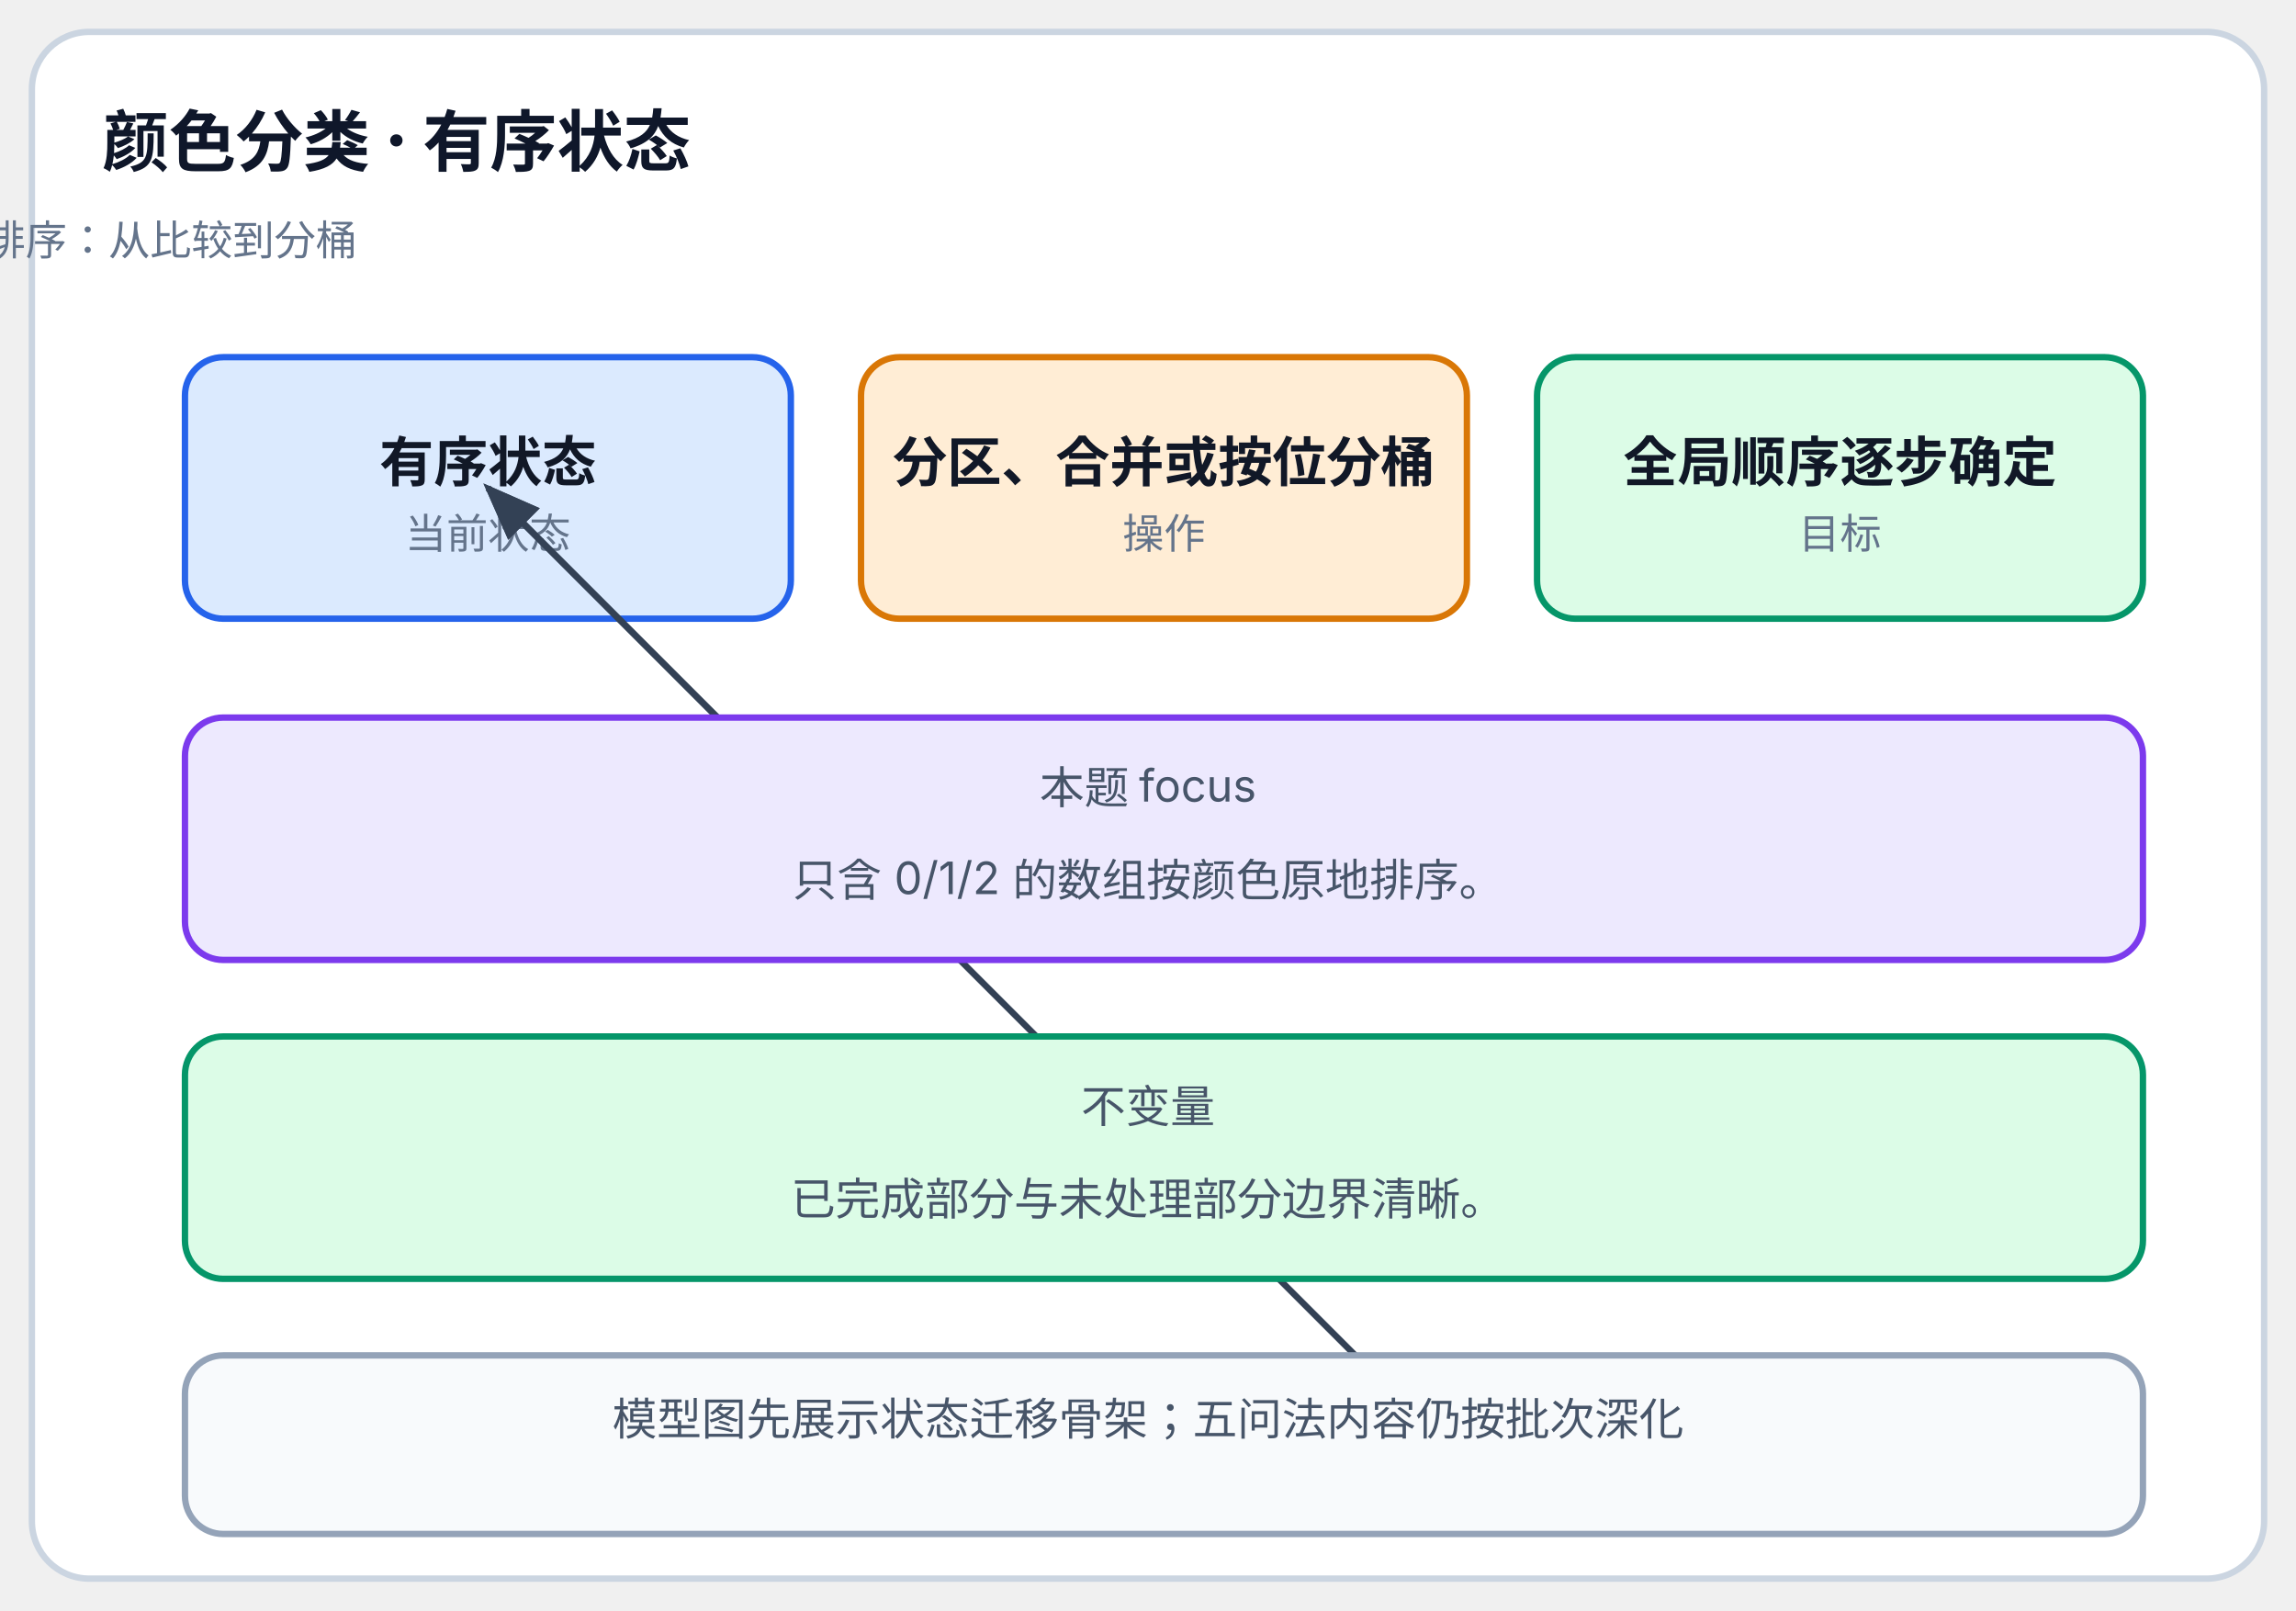
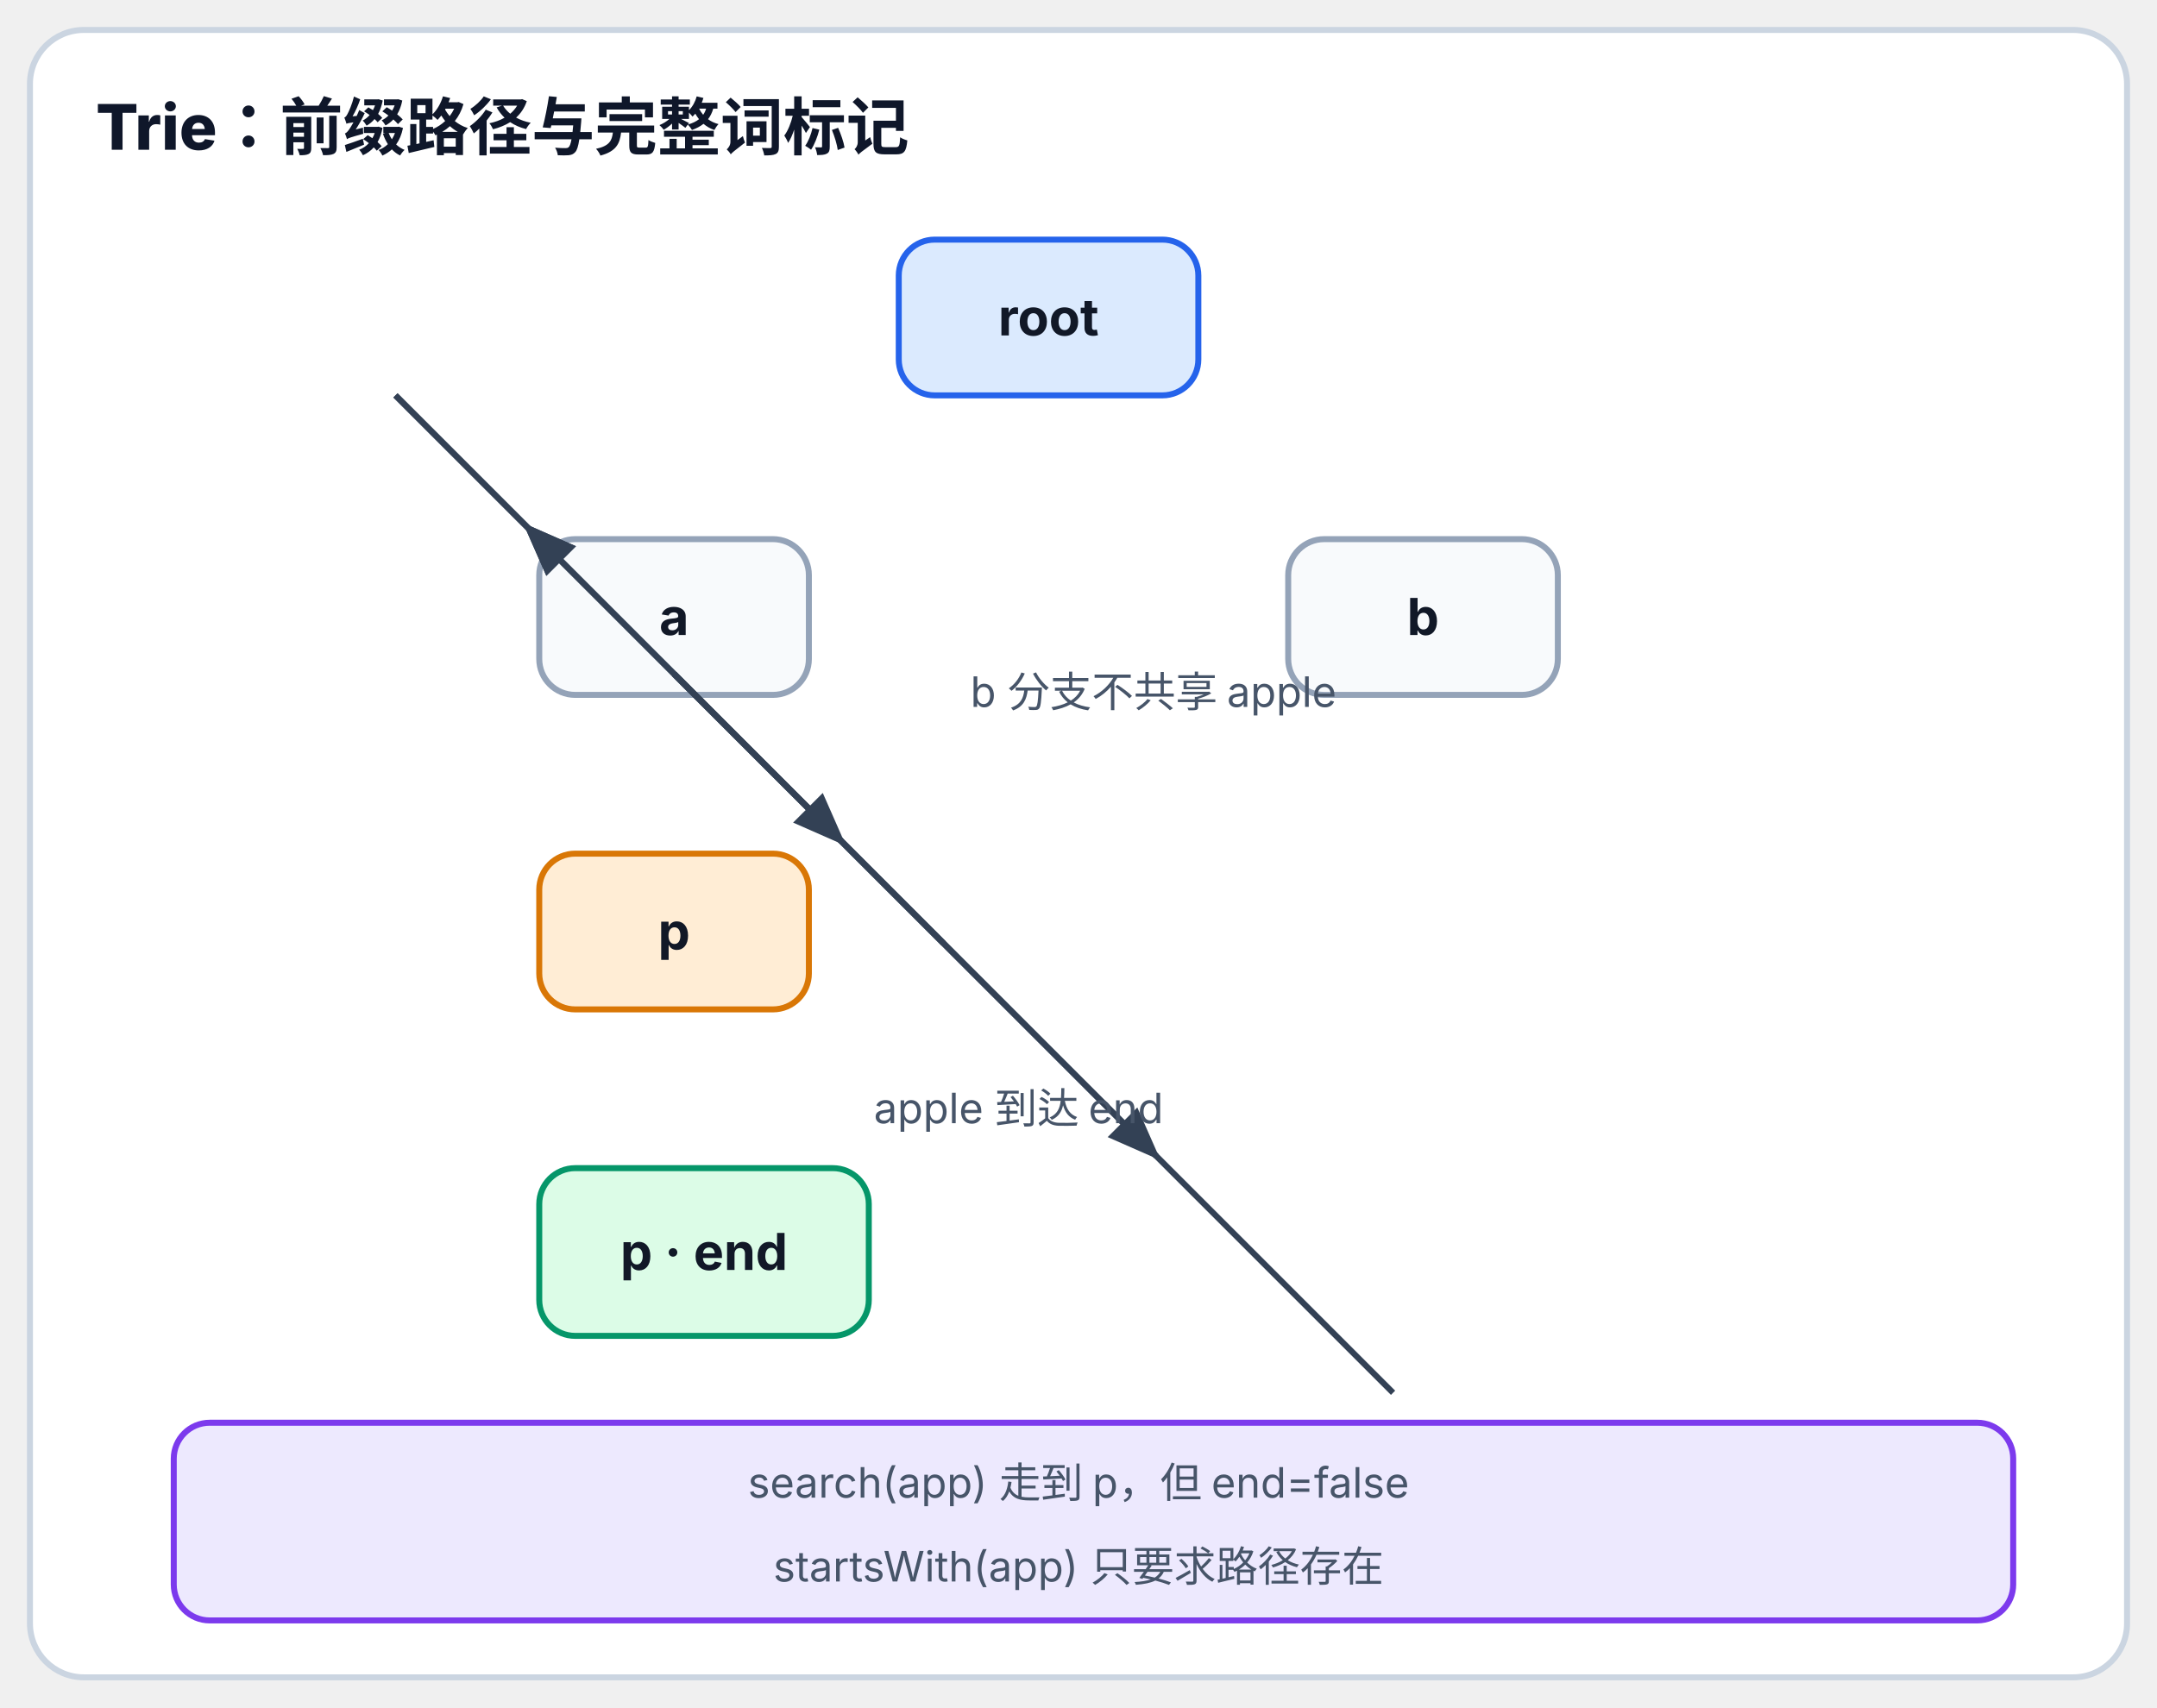
- <svg xmlns="http://www.w3.org/2000/svg" viewBox="0 0 720 505" role="img" aria-labelledby="t d">
+ <svg xmlns="http://www.w3.org/2000/svg" viewBox="0 0 720 570" role="img" aria-labelledby="t d">
  <defs>
    <marker id="arrow" markerWidth="9" markerHeight="7" refX="8" refY="3.5" orient="auto">
      <path d="M0,0 L9,3.5 L0,7 Z" fill="#334155" />
    </marker>
    <marker id="blue-arrow" markerWidth="9" markerHeight="7" refX="8" refY="3.5" orient="auto">
      <path d="M0,0 L9,3.5 L0,7 Z" fill="#2563eb" />
    </marker>
    <marker id="green-arrow" markerWidth="9" markerHeight="7" refX="8" refY="3.5" orient="auto">
      <path d="M0,0 L9,3.5 L0,7 Z" fill="#059669" />
    </marker>
    <marker id="red-arrow" markerWidth="9" markerHeight="7" refX="8" refY="3.5" orient="auto">
      <path d="M0,0 L9,3.5 L0,7 Z" fill="#dc2626" />
    </marker>
  </defs>
  <style>
.panel{fill:#fff;stroke:#cbd5e1;stroke-width:2}
.box{stroke-width:2}
.plain{fill:#f8fafc;stroke:#94a3b8}
.blue{fill:#dbeafe;stroke:#2563eb}
.green{fill:#dcfce7;stroke:#059669}
.orange{fill:#ffedd5;stroke:#d97706}
.red{fill:#fee2e2;stroke:#dc2626}
.purple{fill:#ede9fe;stroke:#7c3aed}
.line{stroke:#64748b;stroke-width:2;fill:none}
.arrow{stroke:#334155;stroke-width:2;fill:none;marker-end:url(#arrow)}
.flow{stroke:#2563eb;stroke-width:3;fill:none;marker-end:url(#blue-arrow)}
.bad{stroke:#dc2626;stroke-width:3;fill:none;marker-end:url(#red-arrow)}
.good{stroke:#059669;stroke-width:3;fill:none;marker-end:url(#green-arrow)}
.t{font-family:-apple-system,BlinkMacSystemFont,'Segoe UI','Noto Sans SC','PingFang SC',sans-serif;font-size:17px;fill:#111827;text-anchor:middle;font-weight:650}
.s{font-family:-apple-system,BlinkMacSystemFont,'Segoe UI','Noto Sans SC','PingFang SC',sans-serif;font-size:14px;fill:#475569;text-anchor:middle}
.small{font-family:-apple-system,BlinkMacSystemFont,'Segoe UI','Noto Sans SC','PingFang SC',sans-serif;font-size:13px;fill:#64748b;text-anchor:middle}
.axis{stroke:#94a3b8;stroke-width:2}
.title{font-family:-apple-system,BlinkMacSystemFont,'Segoe UI','Noto Sans SC',sans-serif;font-size:21px;fill:#0f172a;text-anchor:start;font-weight:800}
</style>
-   <rect class="panel" x="10" y="10" width="700" height="485" rx="18" />
-   <text class="title" x="32" y="52">颜色分类 · 有序状态</text>
-   <text class="small" x="34" y="80">模型：排序：从比较到分桶</text>
-   <rect class="box blue" x="58" y="112" width="190" height="82" rx="12" />
-   <text class="t" x="153.0" y="151.0">有序状态</text>
-   <text class="small" x="153.0" y="172.0">当前状态</text>
-   <rect class="box orange" x="270" y="112" width="190" height="82" rx="12" />
-   <text class="t" x="365.0" y="151.0">分区、合并或按位分桶</text>
-   <text class="small" x="365.0" y="172.0">操作</text>
-   <rect class="box green" x="482" y="112" width="190" height="82" rx="12" />
-   <text class="t" x="577.0" y="151.0">全局顺序逐步确定</text>
-   <text class="small" x="577.0" y="172.0">目标</text>
-   <path class="arrow" d="M248,248 L153,153" />
-   <path class="arrow" d="M460,460 L153,153" />
-   <rect class="box purple" x="58" y="225" width="614" height="76" rx="12" />
-   <text class="s" x="360" y="252">本题 focus</text>
-   <text class="s" x="360" y="281">只含 0/1/2 的数组按颜色原地排序。</text>
-   <rect class="box green" x="58" y="325" width="614" height="76" rx="12" />
-   <text class="s" x="360" y="352">不变量</text>
-   <text class="s" x="360" y="381">已完成部分与未处理部分边界清晰。</text>
-   <rect class="box plain" x="58" y="425" width="614" height="56" rx="12" />
-   <text class="s" x="360" y="450">模型图先展示状态迁移骨架；五问法内容仍按批次深化</text>
+   <rect class="panel" x="10" y="10" width="700" height="550" rx="18" />
+   <text class="title" x="32" y="50">Trie：前缀路径与完整词标记</text>
+   <rect class="box blue" x="300" y="80" width="100" height="52" rx="12" />
+   <text class="t" x="350.0" y="112.0">root</text>
+   <rect class="box plain" x="180" y="180" width="90" height="52" rx="12" />
+   <text class="t" x="225.0" y="212.0">a</text>
+   <rect class="box plain" x="430" y="180" width="90" height="52" rx="12" />
+   <text class="t" x="475.0" y="212.0">b</text>
+   <rect class="box orange" x="180" y="285" width="90" height="52" rx="12" />
+   <text class="t" x="225.0" y="317.0">p</text>
+   <rect class="box green" x="180" y="390" width="110" height="56" rx="12" />
+   <text class="t" x="235.0" y="424.0">p · end</text>
+   <path class="arrow" d="M315,315 L132,132 L195,195 L176,176" />
+   <path class="arrow" d="M345,345 L132,132 L465,465 L176,176" />
+   <path class="arrow" d="M225,225 L232,232 L225,225 L281,281" />
+   <path class="arrow" d="M225,225 L337,337 L235,235 L386,386" />
+   <text class="s" x="385" y="236">b 分支不共享 apple</text>
+   <text class="s" x="340" y="375">apple 到达 end</text>
+   <rect class="box purple" x="58" y="475" width="614" height="66" rx="12" />
+   <text class="s" x="360" y="500">search(app) 走到 p，但 end=false</text>
+   <text class="s" x="360" y="528">startsWith(app) 只要求路径存在</text>
</svg>
